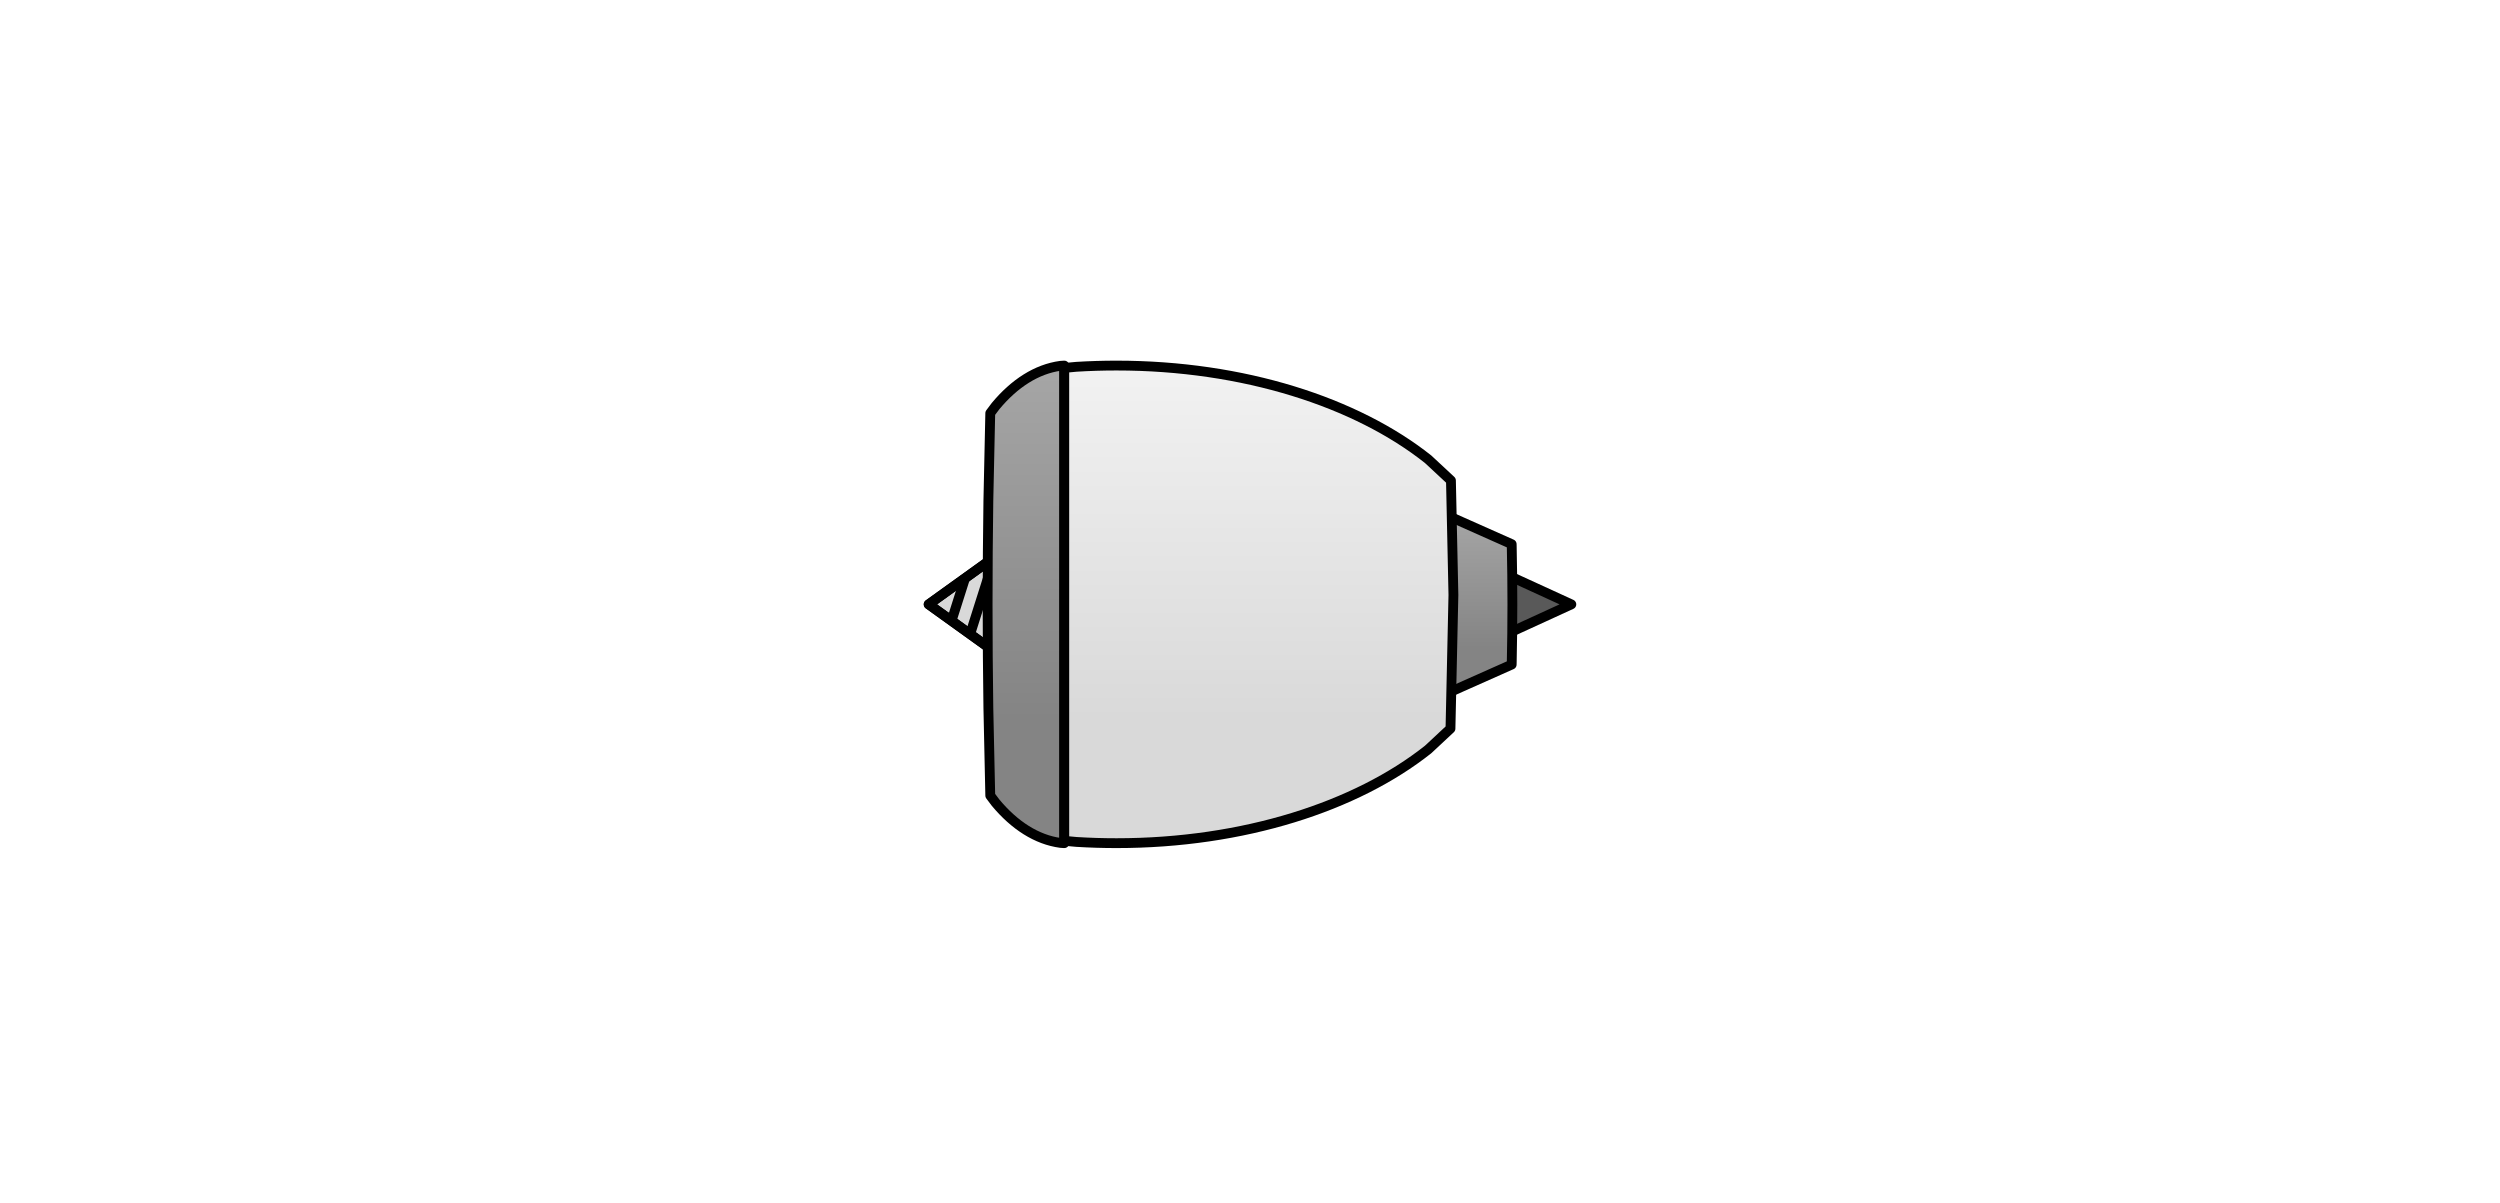
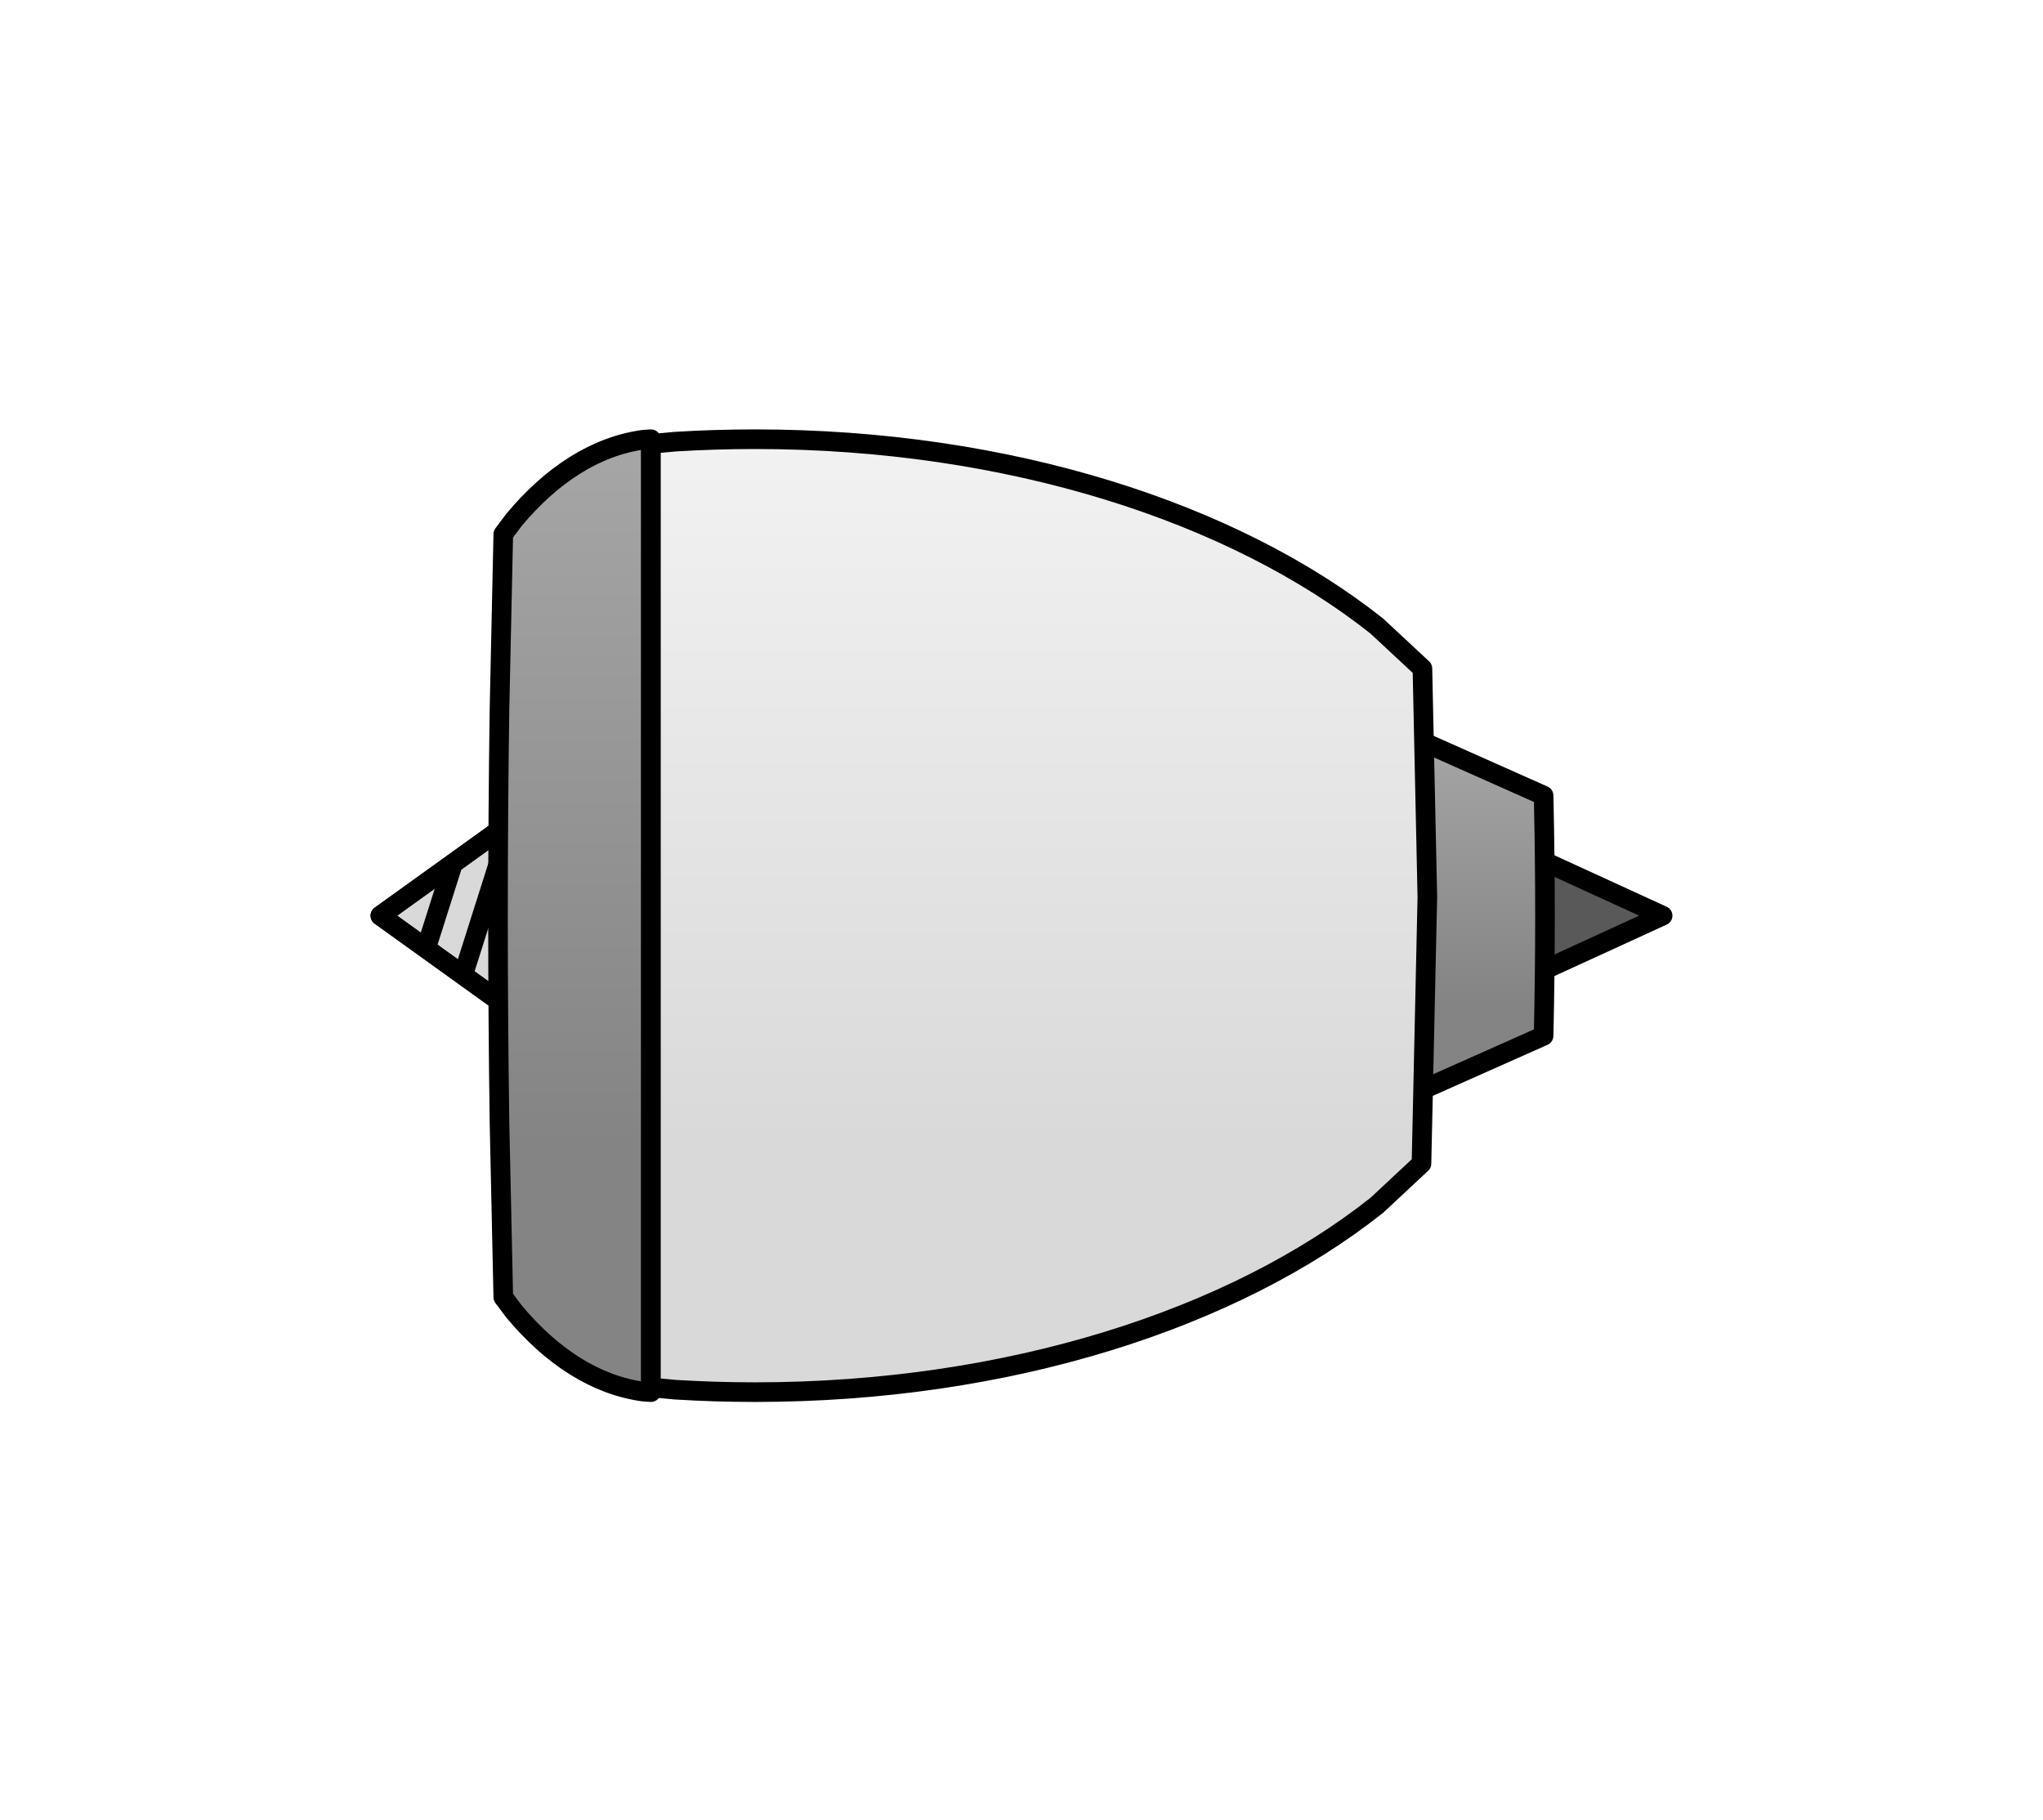
- <svg xmlns="http://www.w3.org/2000/svg" width="424.0px" height="204.0px" overflow="hidden" viewBox="-156.5 -60.0 424.0 204.0">
-   <rect id="bounding-box" x="-156.5" y="-60.0" width="424.0" height="204.0" fill="none" pointer-events="all" />
-   <defs>
-     <linearGradient x1="948.5" y1="391" x2="948.5" y2="472" gradientUnits="userSpaceOnUse" spreadMethod="reflect" id="fill0">
-       <stop offset="0" stop-color="#A6A6A6" />
-       <stop offset="0.74" stop-color="#848484" />
-       <stop offset="0.83" stop-color="#848484" />
-       <stop offset="1" stop-color="#848484" />
-     </linearGradient>
-     <linearGradient x1="1025" y1="416" x2="1025" y2="447" gradientUnits="userSpaceOnUse" spreadMethod="reflect" id="fill1">
-       <stop offset="0" stop-color="#A6A6A6" />
-       <stop offset="0.74" stop-color="#848484" />
-       <stop offset="0.83" stop-color="#848484" />
-       <stop offset="1" stop-color="#848484" />
-     </linearGradient>
-     <linearGradient x1="988" y1="391" x2="988" y2="472" gradientUnits="userSpaceOnUse" spreadMethod="reflect" id="fill2">
-       <stop offset="0" stop-color="#F2F2F2" />
-       <stop offset="0.74" stop-color="#D9D9D9" />
-       <stop offset="0.83" stop-color="#D9D9D9" />
-       <stop offset="1" stop-color="#D9D9D9" />
-     </linearGradient>
-   </defs>
-   <g transform="translate(-931 -389)">
-     <path d="M948 443 932 431.5 948 420Z" stroke="#000000" stroke-width="1.667" stroke-linecap="round" stroke-linejoin="round" stroke-miterlimit="10" fill="#D9D9D9" fill-rule="evenodd" />
-     <path d="M0 0 2.197 6.922" stroke="#000000" stroke-width="1.667" stroke-miterlimit="8" fill="none" fill-rule="evenodd" transform="matrix(-1 0 0 1 938.197 427)" />
-     <path d="M0 0 4.337 13.663" stroke="#000000" stroke-width="1.667" stroke-miterlimit="8" fill="none" fill-rule="evenodd" transform="matrix(-1 0 0 1 943.337 423)" />
-     <path d="M0 0 5.06 15.943" stroke="#A6A6A6" stroke-width="1.667" stroke-miterlimit="8" fill="none" fill-rule="evenodd" transform="matrix(-1 0 0 1 948.06 423)" />
-     <path d="M948 443 932 431.5 948 420Z" stroke="#000000" stroke-width="1.667" stroke-linecap="round" stroke-linejoin="round" stroke-miterlimit="10" fill="none" fill-rule="evenodd" />
-     <path d="M1029 426 1041 431.5 1029 437Z" stroke="#000000" stroke-width="1.667" stroke-linecap="round" stroke-linejoin="round" stroke-miterlimit="10" fill="#595959" fill-rule="evenodd" />
-     <path d="M955 391 955 472 954.37 471.958C950.312 471.409 946.551 468.974 943.363 465.146L942.449 463.93 942.127 449.109C942.043 443.319 942 437.445 942 431.5 942 425.555 942.043 419.681 942.127 413.891L942.449 399.07 943.363 397.854C946.551 394.026 950.312 391.591 954.37 391.042Z" stroke="#000000" stroke-width="1.667" stroke-linecap="round" stroke-linejoin="round" stroke-miterlimit="10" fill="url(#fill0)" fill-rule="evenodd" />
-     <path d="M1019 416 1030.88 421.287 1030.89 421.617C1030.96 424.866 1031 428.163 1031 431.5 1031 434.837 1030.96 438.134 1030.89 441.383L1030.88 441.713 1019 447Z" stroke="#000000" stroke-width="1.667" stroke-linecap="round" stroke-linejoin="round" stroke-miterlimit="10" fill="url(#fill1)" fill-rule="evenodd" />
-     <path d="M963.855 391C985.389 391 1004.53 397.225 1016.7 406.88L1020.58 410.491 1021 429.901 1020.5 452.576 1016.7 456.12C1004.53 465.775 985.389 472 963.855 472 961.558 472 959.288 471.929 957.051 471.791L955 471.6 955 391.4 957.051 391.209C959.288 391.071 961.558 391 963.855 391Z" stroke="#000000" stroke-width="1.667" stroke-linecap="round" stroke-linejoin="round" stroke-miterlimit="10" fill="url(#fill2)" fill-rule="evenodd" />
+ <svg xmlns="http://www.w3.org/2000/svg" width="130.25px" height="116px" overflow="hidden" viewBox="-23.5 -26.5 130.25 116">
+   <rect id="bounding-box" x="-23.5" y="-26.5" width="130.25" height="116" fill="none" pointer-events="all" />
+   <g id="svg_scaling_group" transform="scale(0.7499985)">
+     <defs>
+       <linearGradient x1="948.5" y1="391" x2="948.5" y2="472" gradientUnits="userSpaceOnUse" spreadMethod="reflect" id="fill0">
+         <stop offset="0" stop-color="#A6A6A6" />
+         <stop offset="0.74" stop-color="#848484" />
+         <stop offset="0.83" stop-color="#848484" />
+         <stop offset="1" stop-color="#848484" />
+       </linearGradient>
+       <linearGradient x1="1025" y1="416" x2="1025" y2="447" gradientUnits="userSpaceOnUse" spreadMethod="reflect" id="fill1">
+         <stop offset="0" stop-color="#A6A6A6" />
+         <stop offset="0.74" stop-color="#848484" />
+         <stop offset="0.83" stop-color="#848484" />
+         <stop offset="1" stop-color="#848484" />
+       </linearGradient>
+       <linearGradient x1="988" y1="391" x2="988" y2="472" gradientUnits="userSpaceOnUse" spreadMethod="reflect" id="fill2">
+         <stop offset="0" stop-color="#F2F2F2" />
+         <stop offset="0.74" stop-color="#D9D9D9" />
+         <stop offset="0.83" stop-color="#D9D9D9" />
+         <stop offset="1" stop-color="#D9D9D9" />
+       </linearGradient>
+     </defs>
+     <g transform="translate(-931 -389)">
+       <path d="M948 443 932 431.5 948 420Z" stroke="#000000" stroke-width="1.667" stroke-linecap="round" stroke-linejoin="round" stroke-miterlimit="10" fill="#D9D9D9" fill-rule="evenodd" />
+       <path d="M0 0 2.197 6.922" stroke="#000000" stroke-width="1.667" stroke-miterlimit="8" fill="none" fill-rule="evenodd" transform="matrix(-1 0 0 1 938.197 427)" />
+       <path d="M0 0 4.337 13.663" stroke="#000000" stroke-width="1.667" stroke-miterlimit="8" fill="none" fill-rule="evenodd" transform="matrix(-1 0 0 1 943.337 423)" />
+       <path d="M0 0 5.06 15.943" stroke="#A6A6A6" stroke-width="1.667" stroke-miterlimit="8" fill="none" fill-rule="evenodd" transform="matrix(-1 0 0 1 948.06 423)" />
+       <path d="M948 443 932 431.5 948 420Z" stroke="#000000" stroke-width="1.667" stroke-linecap="round" stroke-linejoin="round" stroke-miterlimit="10" fill="none" fill-rule="evenodd" />
+       <path d="M1029 426 1041 431.5 1029 437Z" stroke="#000000" stroke-width="1.667" stroke-linecap="round" stroke-linejoin="round" stroke-miterlimit="10" fill="#595959" fill-rule="evenodd" />
+       <path d="M955 391 955 472 954.37 471.958C950.312 471.409 946.551 468.974 943.363 465.146L942.449 463.93 942.127 449.109C942.043 443.319 942 437.445 942 431.5 942 425.555 942.043 419.681 942.127 413.891L942.449 399.07 943.363 397.854C946.551 394.026 950.312 391.591 954.37 391.042Z" stroke="#000000" stroke-width="1.667" stroke-linecap="round" stroke-linejoin="round" stroke-miterlimit="10" fill="url(#fill0)" fill-rule="evenodd" />
+       <path d="M1019 416 1030.88 421.287 1030.89 421.617C1030.96 424.866 1031 428.163 1031 431.5 1031 434.837 1030.96 438.134 1030.89 441.383L1030.88 441.713 1019 447Z" stroke="#000000" stroke-width="1.667" stroke-linecap="round" stroke-linejoin="round" stroke-miterlimit="10" fill="url(#fill1)" fill-rule="evenodd" />
+       <path d="M963.855 391C985.389 391 1004.53 397.225 1016.7 406.88L1020.58 410.491 1021 429.901 1020.5 452.576 1016.7 456.12C1004.53 465.775 985.389 472 963.855 472 961.558 472 959.288 471.929 957.051 471.791L955 471.6 955 391.4 957.051 391.209C959.288 391.071 961.558 391 963.855 391Z" stroke="#000000" stroke-width="1.667" stroke-linecap="round" stroke-linejoin="round" stroke-miterlimit="10" fill="url(#fill2)" fill-rule="evenodd" />
+     </g>
  </g>
</svg>
